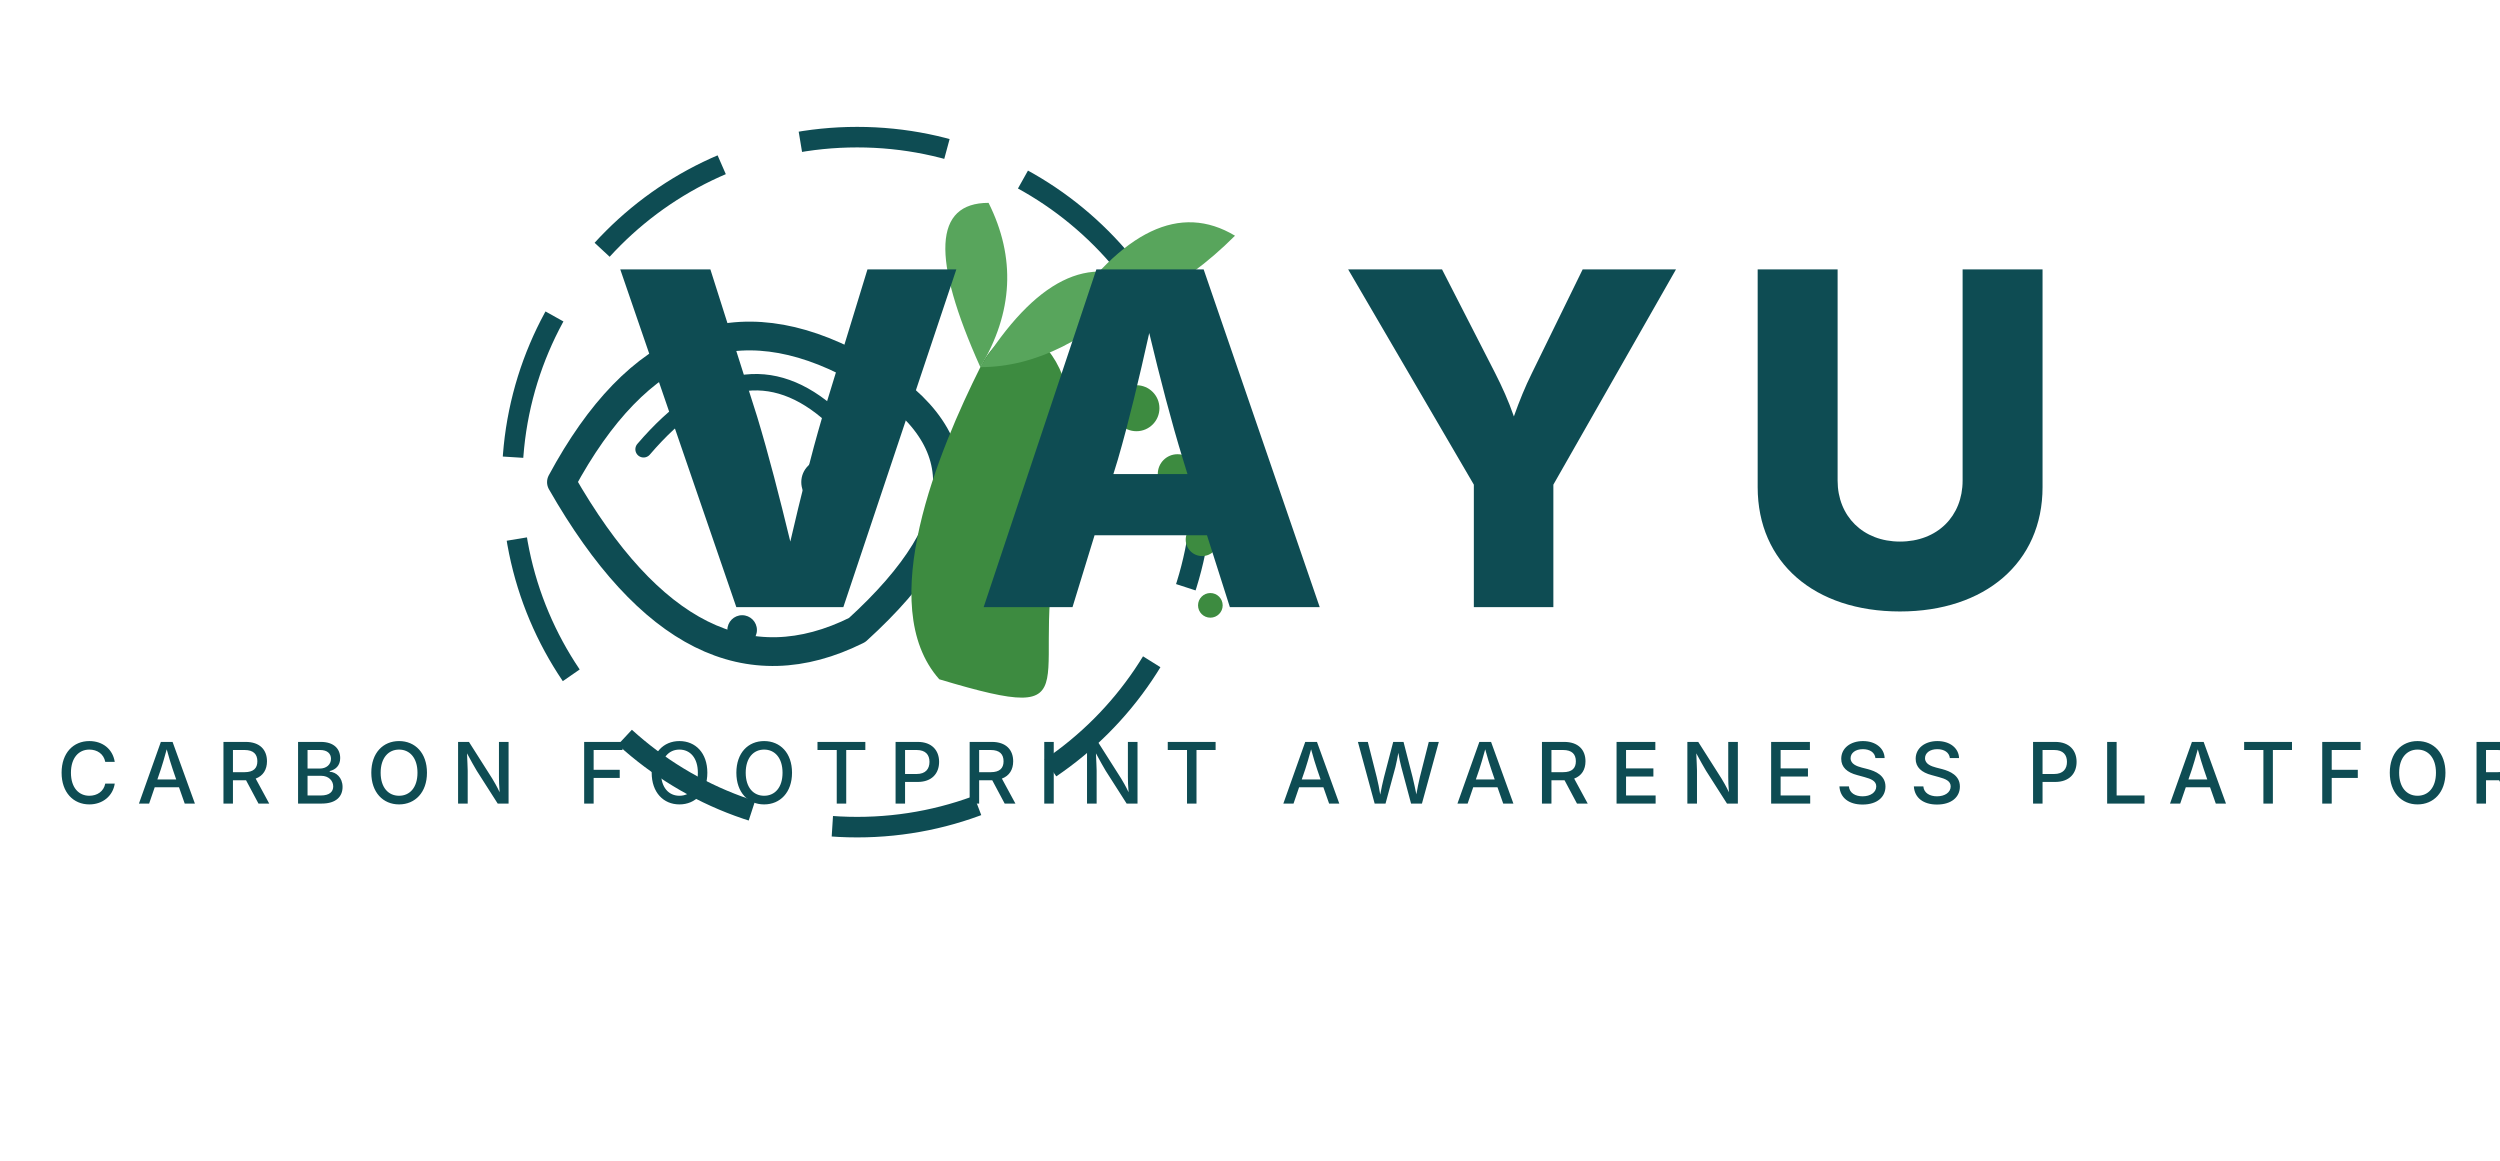
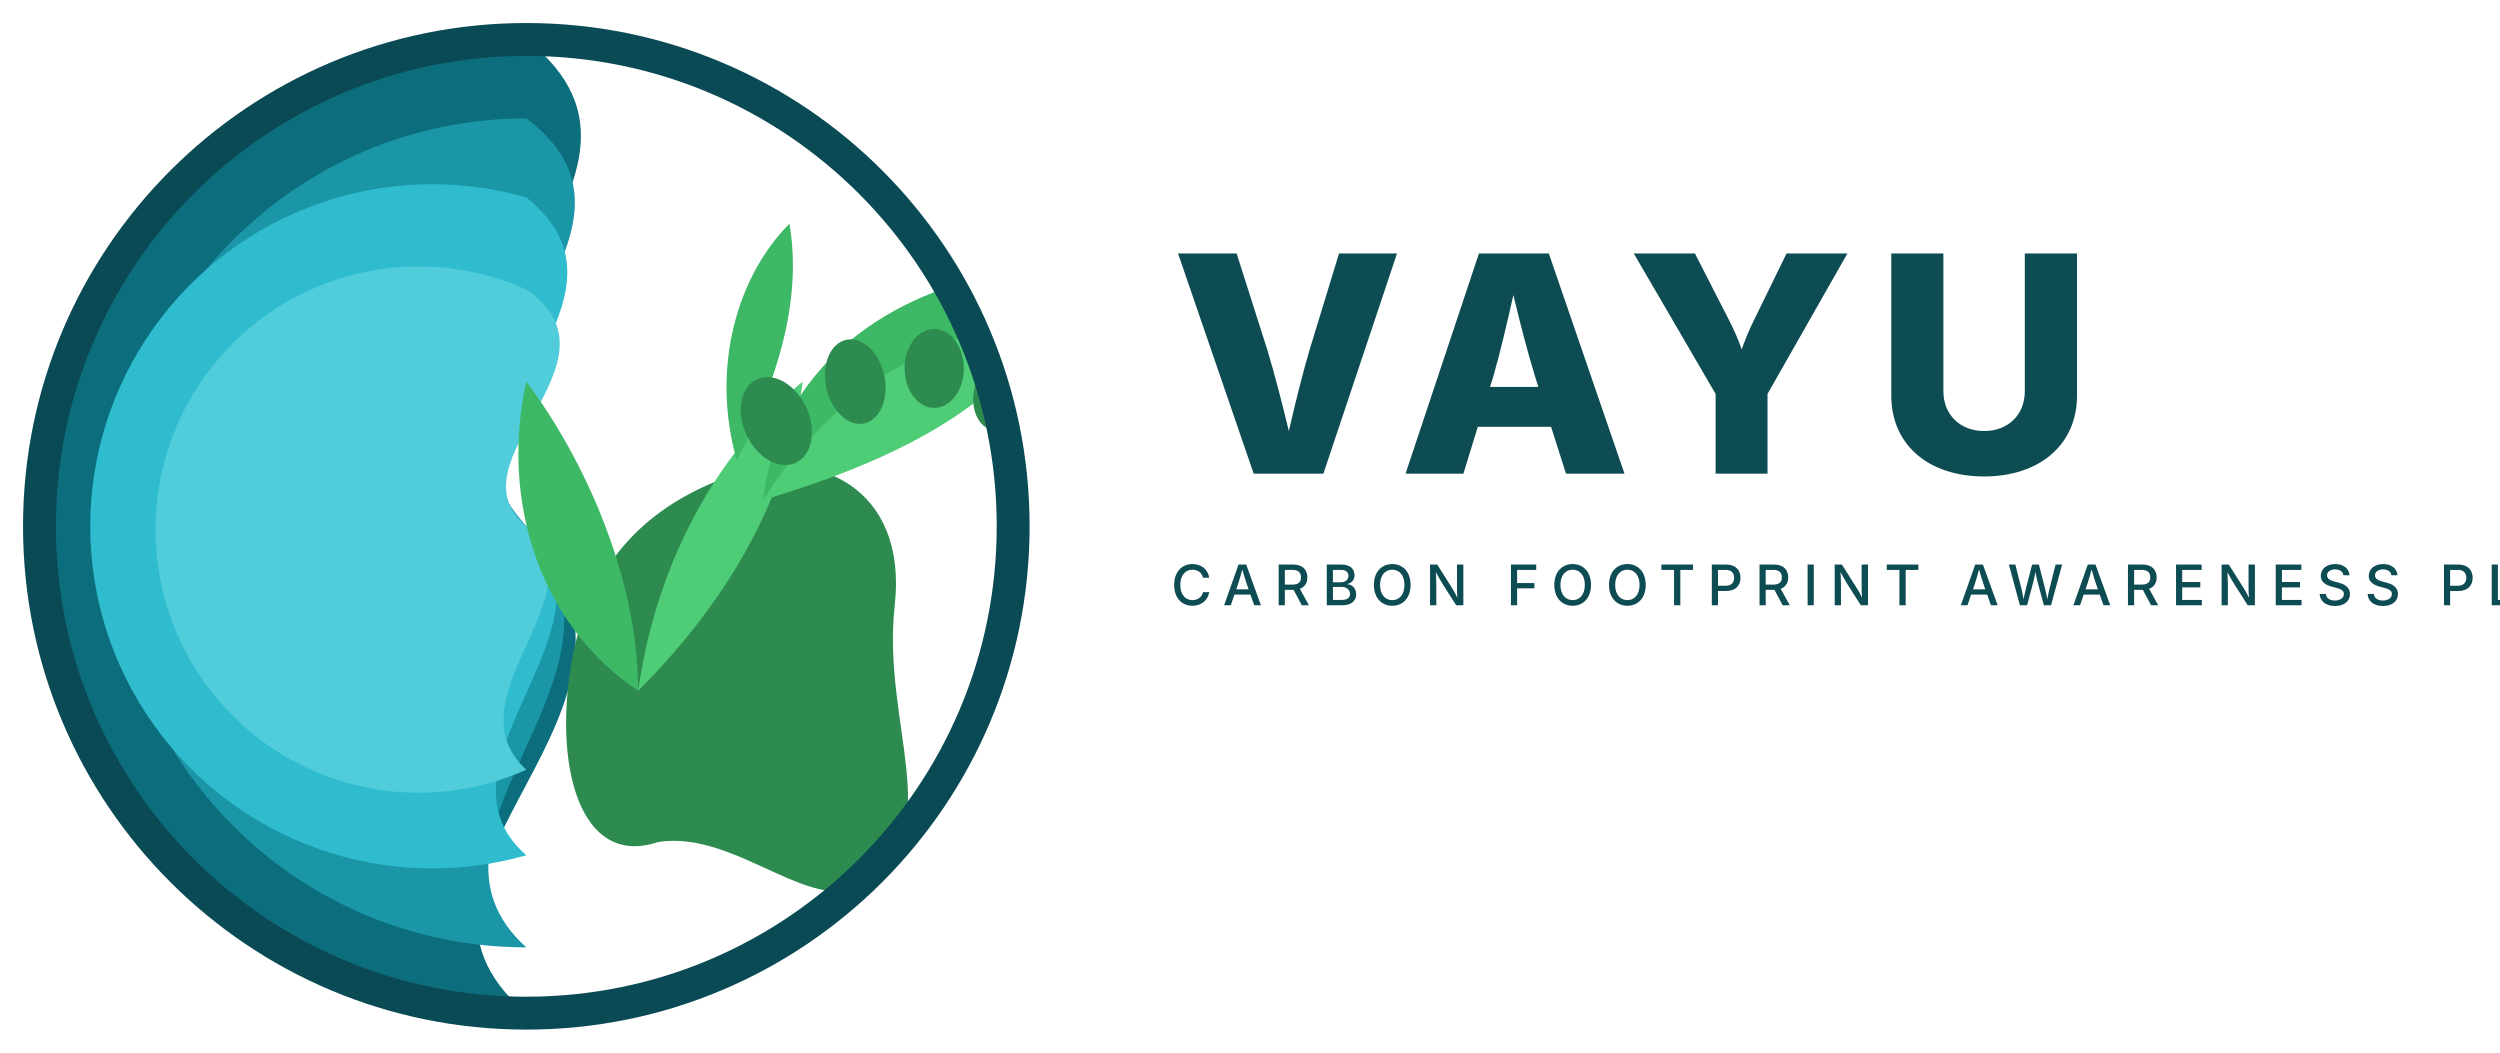
- <svg xmlns="http://www.w3.org/2000/svg" viewBox="0 0 280 130" width="100%" height="100%">
-   <g transform="translate(50, 8) scale(0.92)">
-     <circle cx="50" cy="50" r="42" fill="none" stroke="#0E4C53" stroke-width="2.5" stroke-dasharray="18 10" stroke-dashoffset="5" />
-     <path d="M14 50 Q28 24 50 36 T50 68 Q30 78 14 50" fill="none" stroke="#0E4C53" stroke-width="3.5" stroke-linecap="round" stroke-linejoin="round" />
-     <path d="M24 46 Q36 32 47 42 T43 62" fill="none" stroke="#0E4C53" stroke-width="2" stroke-linecap="round" />
-     <circle cx="46" cy="50" r="2.8" fill="#0E4C53" />
-     <circle cx="36" cy="68" r="1.8" fill="#0E4C53" />
-     <path d="M60 74 C52 65, 60 46, 65 36 C70 26, 80 36, 75 55 C70 74, 80 80, 60 74 Z" fill="#3D8B40" />
-     <circle cx="84" cy="41" r="2.8" fill="#3D8B40" />
-     <circle cx="89" cy="49" r="2.4" fill="#3D8B40" />
-     <circle cx="92" cy="57" r="2.0" fill="#3D8B40" />
-     <circle cx="93" cy="65" r="1.5" fill="#3D8B40" />
-     <path d="M65 36 Q56 16 66 16 Q71 26 65 36" fill="#58A55C" />
-     <path d="M65 36 Q75 20 85 26 Q75 36 65 36" fill="#58A55C" />
-     <path d="M75 30 Q86 14 96 20 Q86 30 75 30" fill="#58A55C" />
+ <svg xmlns="http://www.w3.org/2000/svg" viewBox="0 0 380 160" width="100%" height="100%">
+   <defs>
+     <clipPath id="cc">
+       <circle cx="80" cy="80" r="74" />
+     </clipPath>
+   </defs>
+   <g clip-path="url(#cc)">
+     <path d="M80,6 C108,28 54,52 80,80 C106,108 54,132 80,154 A74,74 0 1,1 80,6 Z" fill="#0C6E7C" />
+     <path d="M80,18 C104,36 60,58 80,80 C100,102 60,126 80,144 A63,63 0 1,1 80,18 Z" fill="#1A96A6" />
+     <path d="M80,30 C100,46 64,65 80,80 C96,95 64,116 80,130 A52,52 0 1,1 80,30 Z" fill="#2EBCCE" />
+     <path d="M80,44 C96,55 68,70 80,80 C92,90 68,106 80,117 A40,40 0 1,1 80,44 Z" fill="#50CCDA" />
+     <path d="M100,128 C88,132 84,116 87,100 C90,84 100,76 112,72 C124,68 138,74 136,92 C134,110 144,126 132,134 C124,140 112,126 100,128 Z" fill="#2E8B50" />
+     <path d="M97,105 C82,95 76,76 80,58 C89,70 97,88 97,105 Z" fill="#3DB865" />
+     <path d="M97,105 C100,84 110,68 122,58 C120,74 112,90 97,105 Z" fill="#4ECC76" />
+     <path d="M116,76 C118,58 132,46 150,42 C146,56 134,66 116,76 Z" fill="#3DB865" />
+     <path d="M116,76 C126,60 142,50 160,48 C152,62 136,70 116,76 Z" fill="#4ECC76" />
+     <path d="M112,70 C108,56 112,42 120,34 C122,46 118,58 112,70 Z" fill="#3DB865" />
+     <ellipse cx="118" cy="64" rx="5" ry="7" fill="#2E8B50" transform="rotate(-25,118,64)" />
+     <ellipse cx="130" cy="58" rx="4.5" ry="6.5" fill="#2E8B50" transform="rotate(-12,130,58)" />
+     <ellipse cx="142" cy="56" rx="4.5" ry="6" fill="#2E8B50" transform="rotate(0,142,56)" />
+     <ellipse cx="152" cy="60" rx="4" ry="5.5" fill="#2E8B50" transform="rotate(12,152,60)" />
+     <ellipse cx="158" cy="69" rx="3.5" ry="5" fill="#2E8B50" transform="rotate(22,158,69)" />
  </g>
-   <text x="150" y="68" font-family="-apple-system, BlinkMacSystemFont, 'Segoe UI', sans-serif" font-weight="800" font-size="52" fill="#0E4C53" letter-spacing="5" text-anchor="middle">VAYU</text>
-   <text x="150" y="90" font-family="-apple-system, BlinkMacSystemFont, 'Segoe UI', sans-serif" font-weight="500" font-size="9.5" fill="#0E4C53" letter-spacing="2.2" text-anchor="middle">CARBON FOOTPRINT AWARENESS PLATFORM</text>
+   <circle cx="80" cy="80" r="74" fill="none" stroke="#0A4A54" stroke-width="5" />
+   <text x="178" y="72" font-family="-apple-system, BlinkMacSystemFont, 'Segoe UI', sans-serif" font-weight="800" font-size="46" fill="#0E4C53" letter-spacing="3">VAYU</text>
+   <text x="178" y="92" font-family="-apple-system, BlinkMacSystemFont, 'Segoe UI', sans-serif" font-weight="500" font-size="8.5" fill="#0E4C53" letter-spacing="1.8">CARBON FOOTPRINT AWARENESS PLATFORM</text>
</svg>
